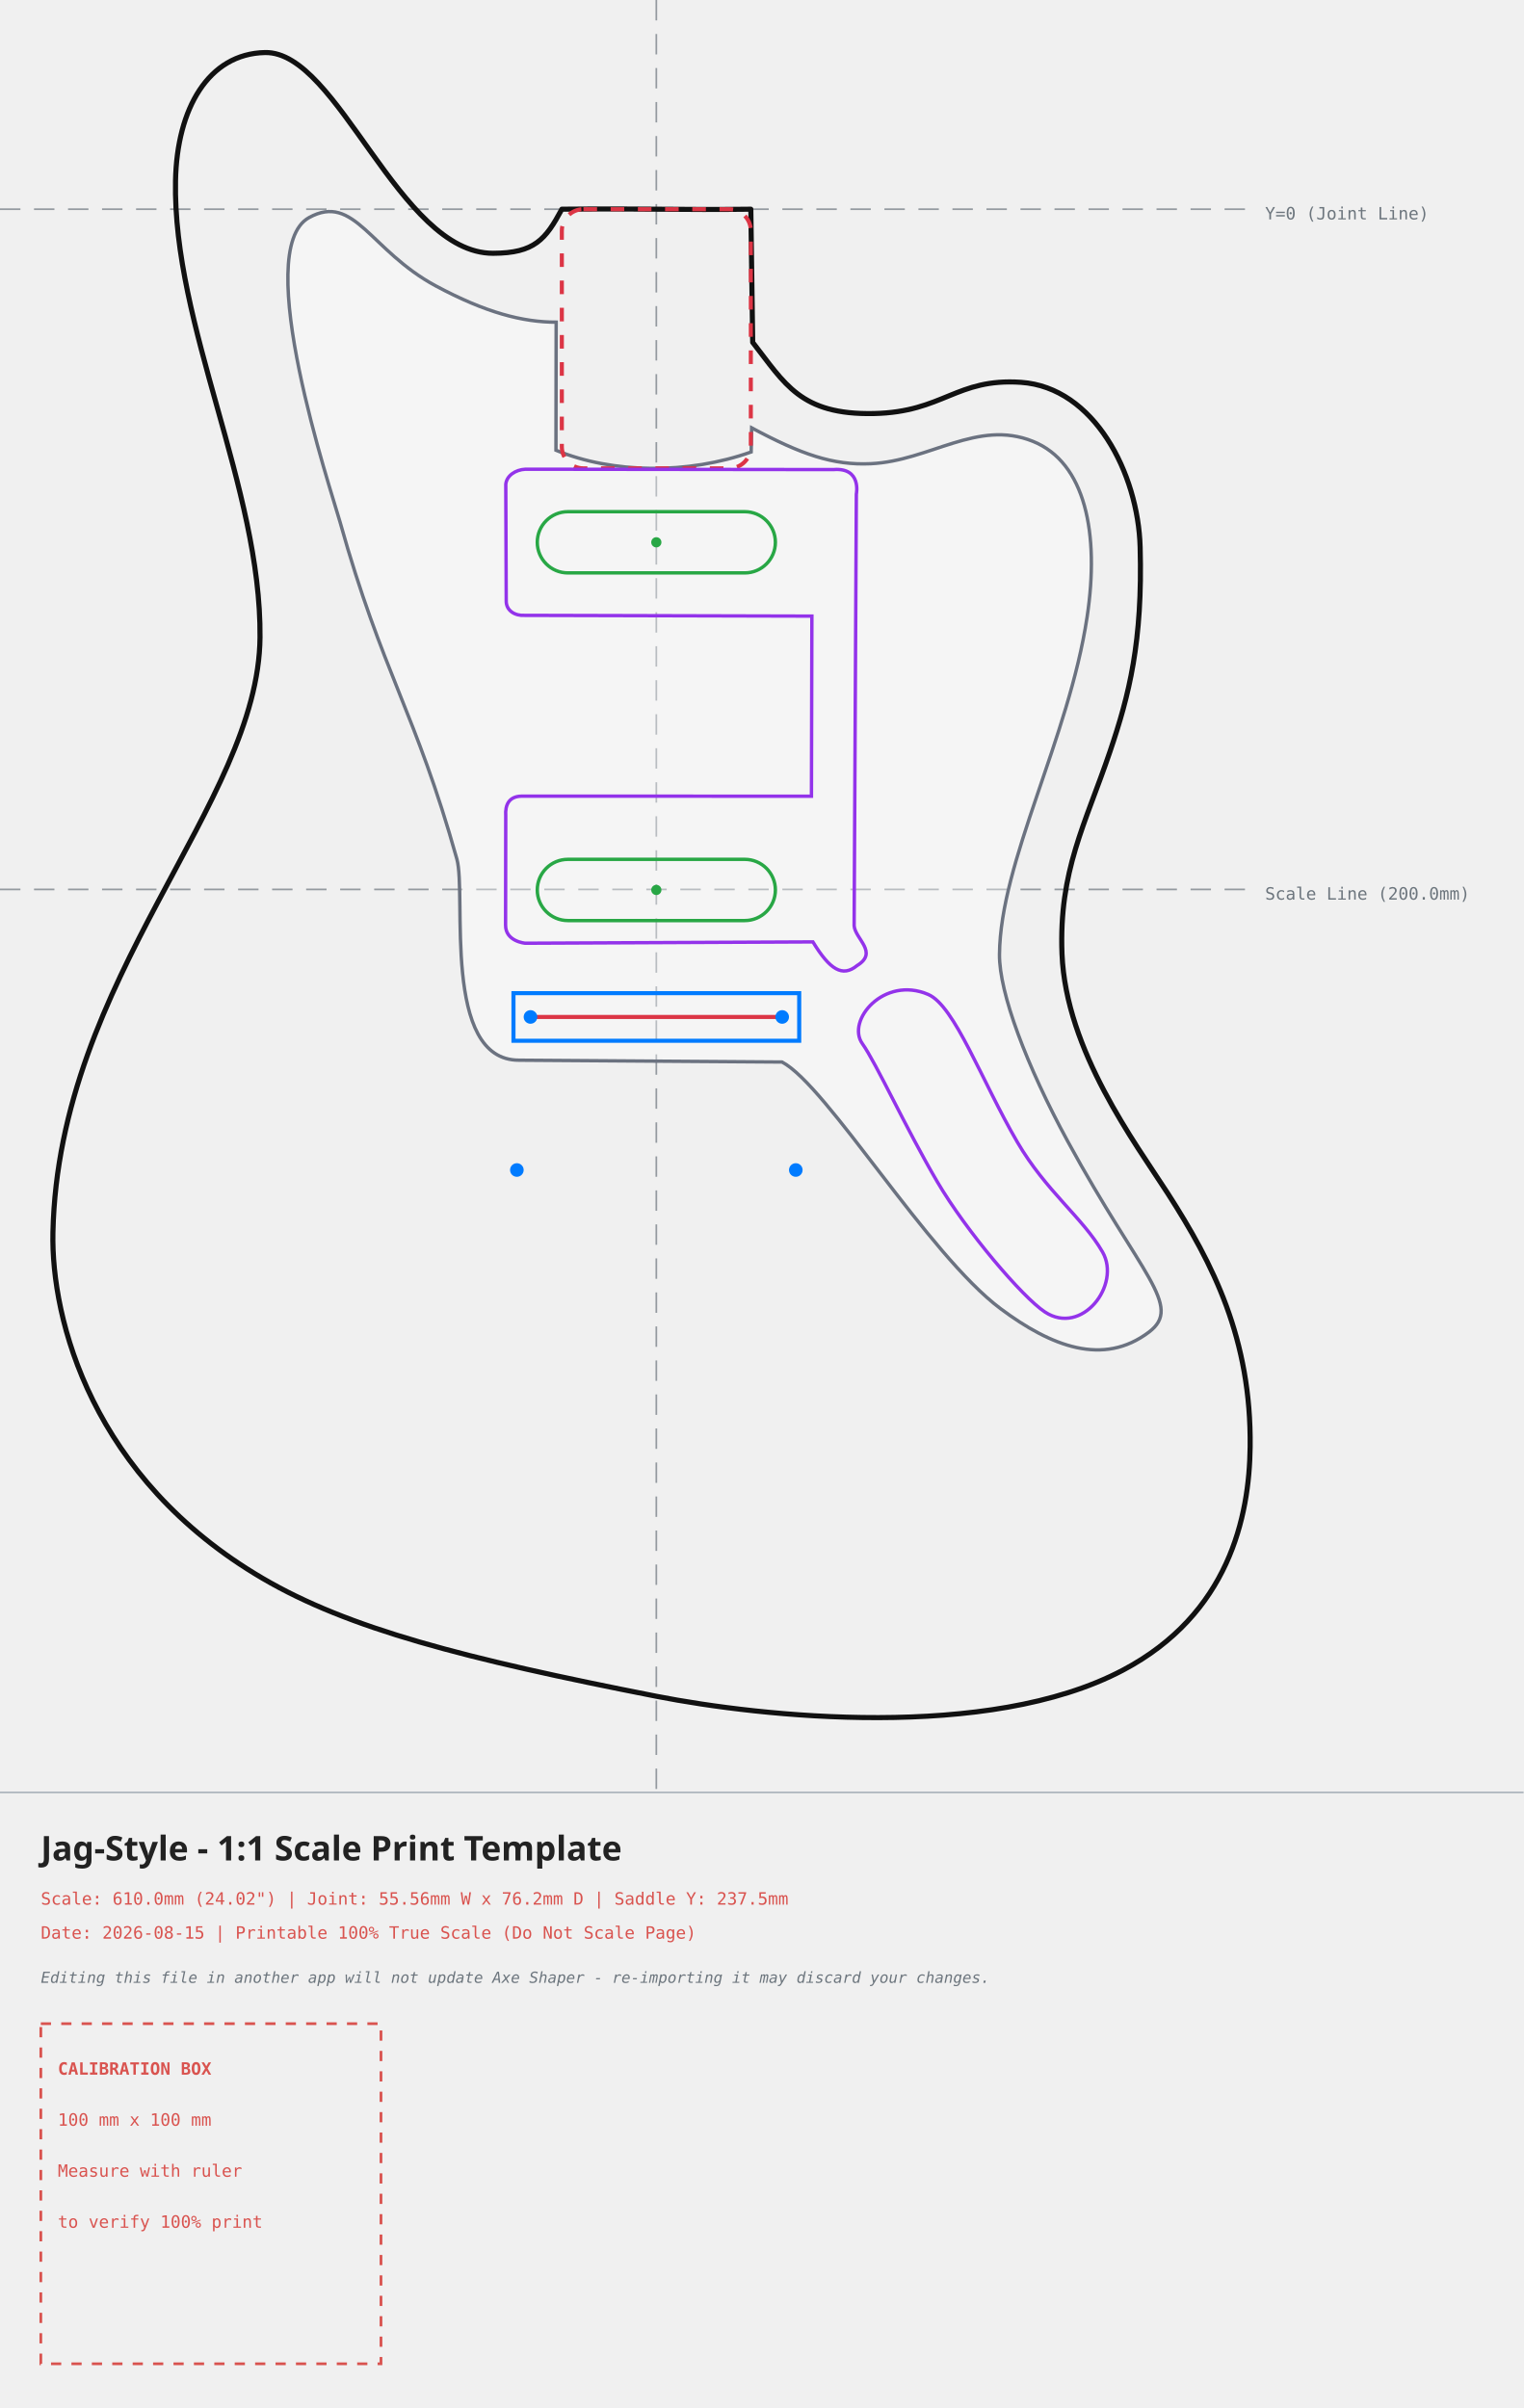
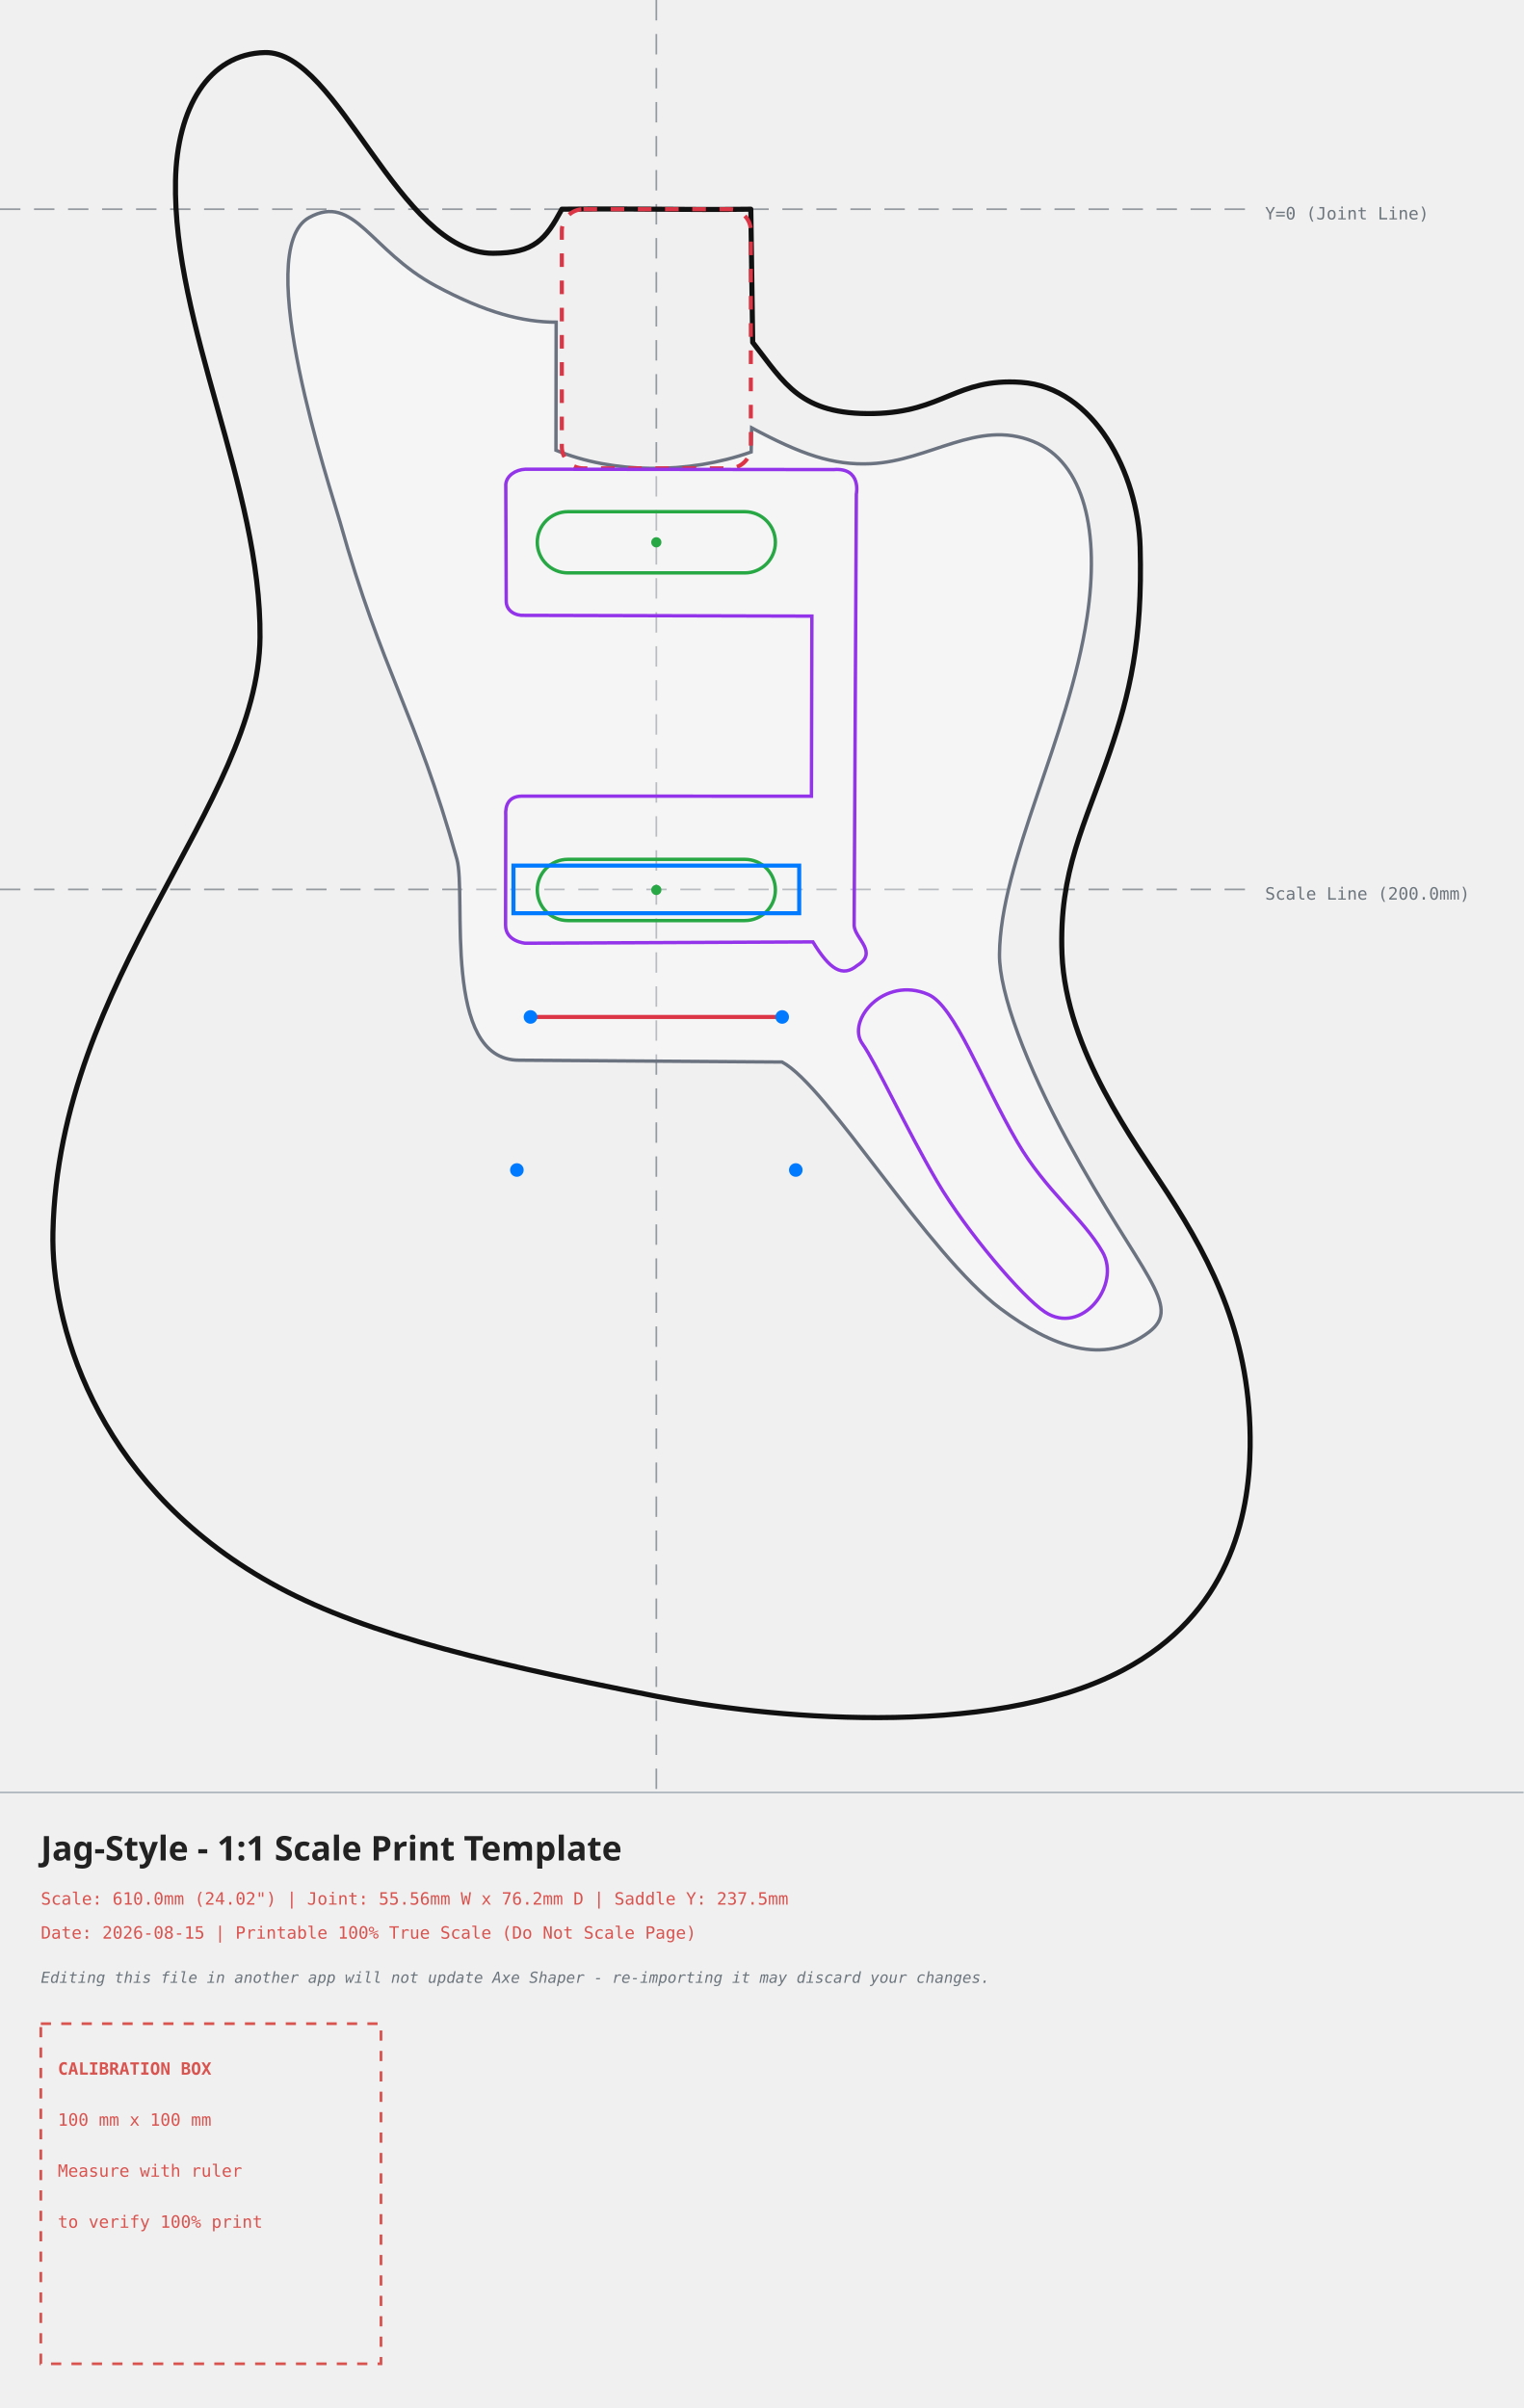
<svg xmlns="http://www.w3.org/2000/svg" width="447.91mm" height="708.01mm" viewBox="-192.95 -61.51 447.91 708.01">
  <style>
    .body-line { fill: none; stroke: #111111; stroke-width: 1.5; stroke-linecap: round; stroke-linejoin: round; }
    .neck-pocket { fill: none; stroke: #dc3545; stroke-width: 1.2; stroke-dasharray: 4,4; }
    .pickup-rout { fill: none; stroke: #28a745; stroke-width: 1.0; }
    .bridge-rout { fill: none; stroke: #007bff; stroke-width: 1.2; }
    .back-route { fill: none; stroke: #9333ea; stroke-width: 1.0; stroke-dasharray: 3,3; }
    .front-route { fill: none; stroke: #9333ea; stroke-width: 1.0; }
    .pickguard { fill: #ffffff; fill-opacity: 0.35; stroke: #6b7280; stroke-width: 1.0; }
    .center-axis { fill: none; stroke: #6c757d; stroke-width: 0.5; stroke-dasharray: 6,4; opacity: 0.7; }
    .calibration-box { fill: none; stroke: #d9534f; stroke-width: 0.8; stroke-dasharray: 3,3; }
    .band-rule { fill: none; stroke: #adb5bd; stroke-width: 0.5; }
    .text-label { font-family: monospace, sans-serif; font-size: 5px; fill: #d9534f; }
    .disclaimer-label { font-family: monospace, sans-serif; font-size: 4.5px; font-style: italic; fill: #6c757d; }
    .axis-label { font-family: monospace, sans-serif; font-size: 5px; fill: #6c757d; }
    .title-label { font-family: sans-serif; font-size: 10px; font-weight: bold; fill: #222222; }
  </style>
  <g>
    <line x1="0" y1="-61.51" x2="0" y2="465.50" class="center-axis" />
    <line x1="-192.95" y1="0" x2="174.96" y2="0" class="center-axis" />
    <text x="178.96" y="3" class="axis-label">Y=0 (Joint Line)</text>
    <line x1="-192.95" y1="200.00" x2="174.96" y2="200.00" class="center-axis" stroke="#007bff" />
    <text x="178.96" y="203.00" class="axis-label" fill="#007bff">Scale Line (200.0mm)</text>
    <path d="M -27.78 0.00 C -32.53 8.85, -35.77 12.93, -47.98 12.96 C -75.74 13.01, -93.44 -46.51, -115.04 -46.06 C -131.68 -45.72, -140.94 -29.59, -141.35 -8.38 C -142.20 34.23, -116.13 81.86, -116.51 125.87 C -116.93 175.07, -175.76 225.71, -177.39 300.85 C -177.95 326.50, -165.92 373.15, -115.76 402.55 C -90.55 417.33, -56.43 426.17, 0.04 437.24 C 30.77 443.26, 97.55 450.50, 137.18 429.55 C 168.35 413.07, 174.32 384.44, 174.57 363.96 C 174.96 332.20, 163.62 310.01, 150.36 289.39 C 140.88 274.66, 120.39 247.40, 119.26 218.98 C 118.30 194.54, 126.09 180.91, 133.37 159.45 C 139.01 142.81, 143.00 127.20, 142.23 99.33 C 141.64 77.71, 128.74 52.37, 107.19 50.90 C 88.17 49.61, 84.37 59.65, 63.97 60.08 C 42.32 60.53, 37.77 51.22, 28.33 39.15 C 28.33 39.15, 27.78 0.00, 27.78 0.00 C 6.63 0.26, -2.31 -0.24, -27.78 0.00 Z" class="body-line" />
    <path d="M -102.08 2.46 C -88.79 -4.85, -84.14 12.19, -64.82 22.56 C -50.21 30.40, -39.29 33.23, -29.45 33.22 C -29.45 33.22, -29.51 70.87, -29.51 70.87 C -12.74 77.78, 9.26 78.01, 27.88 71.38 C 27.88 71.38, 28.02 64.29, 28.02 64.29 C 42.66 72.13, 51.96 75.35, 63.05 74.83 C 80.36 74.03, 94.40 61.68, 110.70 68.25 C 126.07 74.45, 130.37 95.19, 126.63 119.94 C 121.23 155.73, 101.11 191.73, 100.88 219.12 C 100.78 230.40, 108.84 251.85, 120.96 274.10 C 142.47 313.58, 154.99 322.48, 144.80 330.17 C 131.39 340.30, 116.13 334.42, 101.21 323.28 C 79.77 307.27, 50.19 257.73, 36.96 250.75 C 36.96 250.75, -40.35 250.21, -40.35 250.21 C -63.19 250.30, -55.71 201.55, -58.64 191.06 C -70.74 147.88, -80.57 136.33, -93.00 91.92 C -95.52 82.90, -119.37 11.97, -102.08 2.46 Z" class="pickguard" style="fill:#ffffff" />
    <rect x="-27.78" y="0" width="55.56" height="76.2" rx="6.35" ry="6.35" class="neck-pocket" />
    <g transform="translate(0, 97.93855) rotate(0)">
      <rect x="-35.00" y="-9.00" width="70" height="18" rx="9" ry="9" class="pickup-rout" />
      <circle cx="0" cy="0" r="1.5" fill="#28a745" />
    </g>
    <g transform="translate(0, 200.1589) rotate(0)">
      <rect x="-35.00" y="-9.00" width="70" height="18" rx="9" ry="9" class="pickup-rout" />
      <circle cx="0" cy="0" r="1.5" fill="#28a745" />
    </g>
    <path d="M -38.50 76.45 C -38.50 76.45, 52.05 76.56, 52.05 76.56 C 60.43 75.87, 58.80 83.76, 58.80 83.76 C 58.80 83.76, 58.15 210.67, 58.15 210.67 C 58.44 214.58, 65.38 218.49, 59.02 222.39 C 54.72 225.92, 51.02 223.61, 46.03 215.43 C 46.03 215.43, -38.53 215.82, -38.53 215.82 C -38.53 215.82, -44.35 215.35, -44.32 210.51 C -44.32 210.51, -44.27 178.34, -44.27 178.34 C -44.49 175.13, -43.31 172.64, -39.65 172.58 C -39.65 172.58, 45.60 172.59, 45.60 172.59 C 45.60 172.59, 45.73 119.64, 45.73 119.64 C 45.73 119.64, -38.78 119.42, -38.78 119.42 C -41.50 119.59, -44.19 118.07, -44.13 115.12 C -44.13 115.12, -44.26 80.88, -44.26 80.88 C -44.03 78.39, -41.46 76.60, -38.50 76.45 Z" class="front-route" />
    <path d="M 79.93 230.88 C 87.73 234.24, 95.60 256.24, 106.15 274.33 C 114.52 288.70, 125.45 296.62, 131.18 306.62 C 136.70 316.27, 125.12 331.41, 114.23 324.24 C 107.66 319.91, 91.18 300.60, 82.59 285.95 C 73.25 270.01, 64.69 251.15, 60.56 245.34 C 55.77 238.58, 66.88 225.27, 79.93 230.88 Z" class="front-route" />
    <g transform="translate(0, 237.50)">
-       <rect x="-42.00" y="-7.00" width="84" height="14" class="bridge-rout" />
+       <rect x="-42.00" y="-44.50" width="84" height="14" class="bridge-rout" />
      <line x1="-37.00" y1="0" x2="37.00" y2="0" stroke="#dc3545" stroke-width="1.2" />
      <circle cx="-37" cy="0" r="2" fill="#007bff" />
      <circle cx="37" cy="0" r="2" fill="#007bff" />
      <circle cx="-41" cy="45" r="2" fill="#007bff" />
      <circle cx="41" cy="45" r="2" fill="#007bff" />
    </g>
  </g>
  <g>
    <line x1="-192.95" y1="465.50" x2="254.96" y2="465.50" class="band-rule" />
    <text x="-180.95" y="485.50" class="title-label">Jag-Style - 1:1 Scale Print Template</text>
    <text x="-180.95" y="498.50" class="text-label">Scale: 610.0mm (24.02") | Joint: 55.56mm W x 76.2mm D | Saddle Y: 237.5mm</text>
    <text x="-180.95" y="508.50" class="text-label">Date: 2026-08-15 | Printable 100% True Scale (Do Not Scale Page)</text>
    <text x="-180.95" y="521.50" class="disclaimer-label">Editing this file in another app will not update Axe Shaper - re-importing it may discard your changes.</text>
    <g transform="translate(-180.95, 533.50)">
      <rect x="0" y="0" width="100" height="100" class="calibration-box" />
      <text x="5" y="15" class="text-label" font-weight="bold">CALIBRATION BOX</text>
      <text x="5" y="30" class="text-label">100 mm x 100 mm</text>
      <text x="5" y="45" class="text-label">Measure with ruler</text>
      <text x="5" y="60" class="text-label">to verify 100% print</text>
    </g>
  </g>
</svg>
